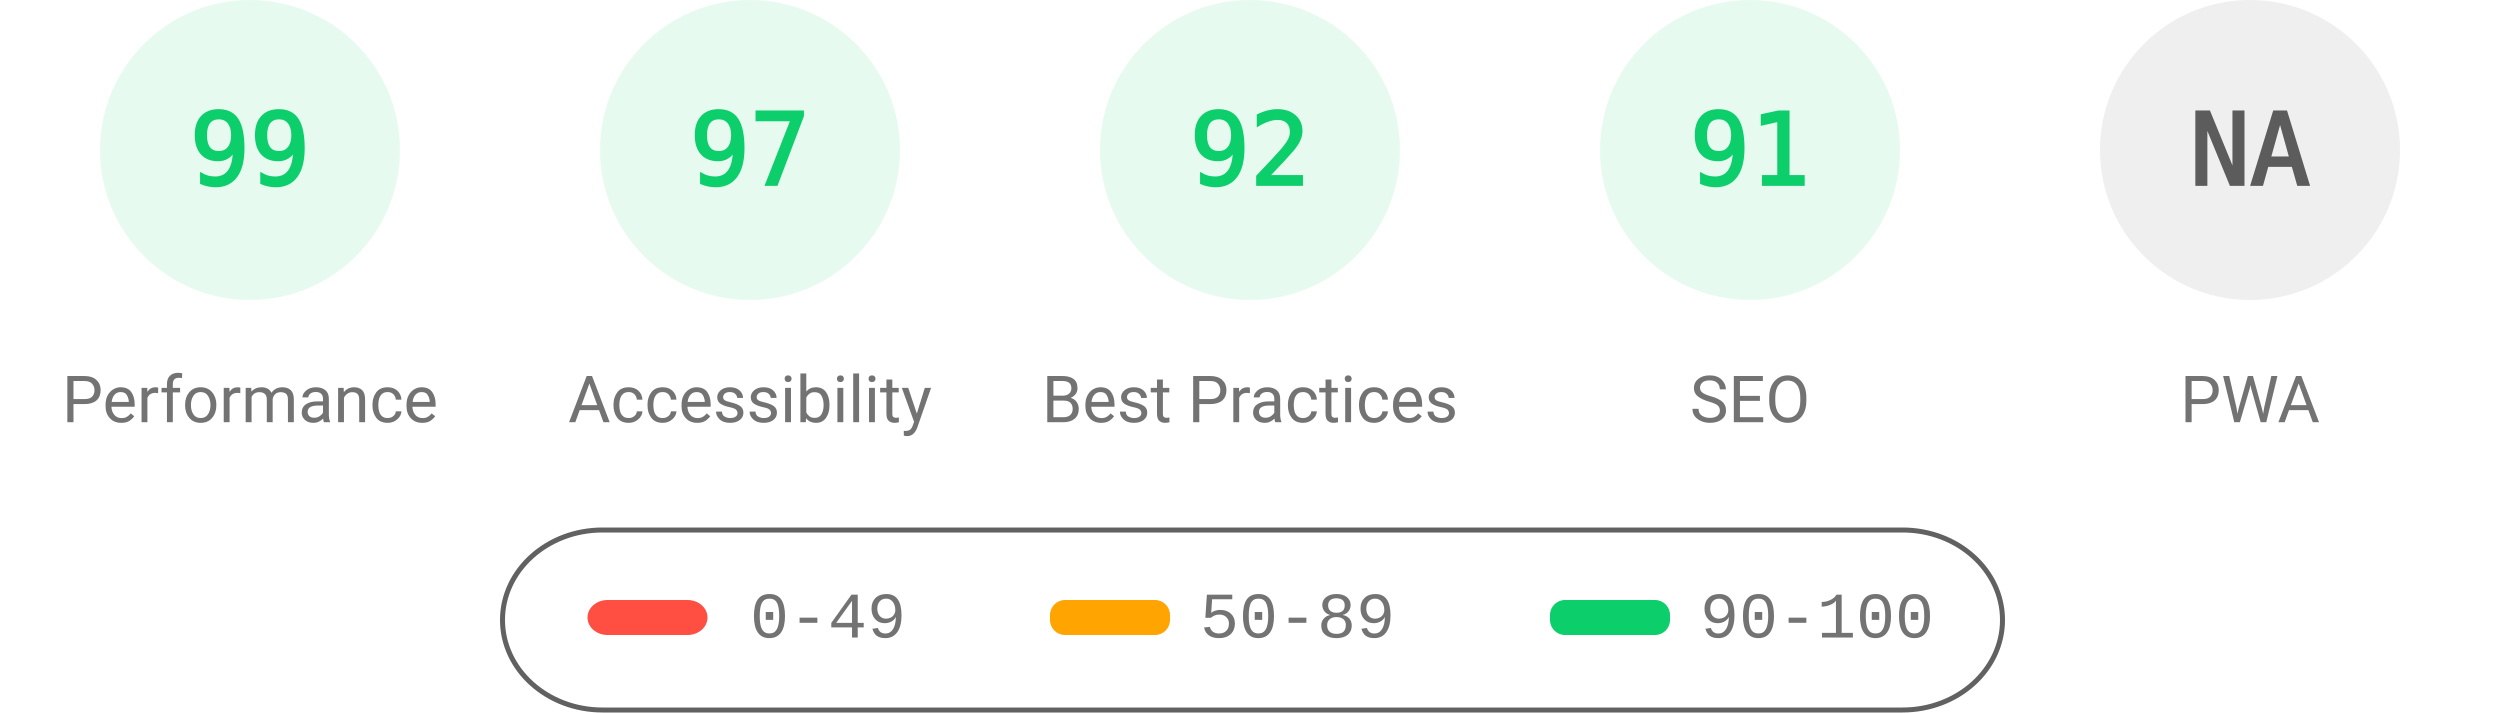
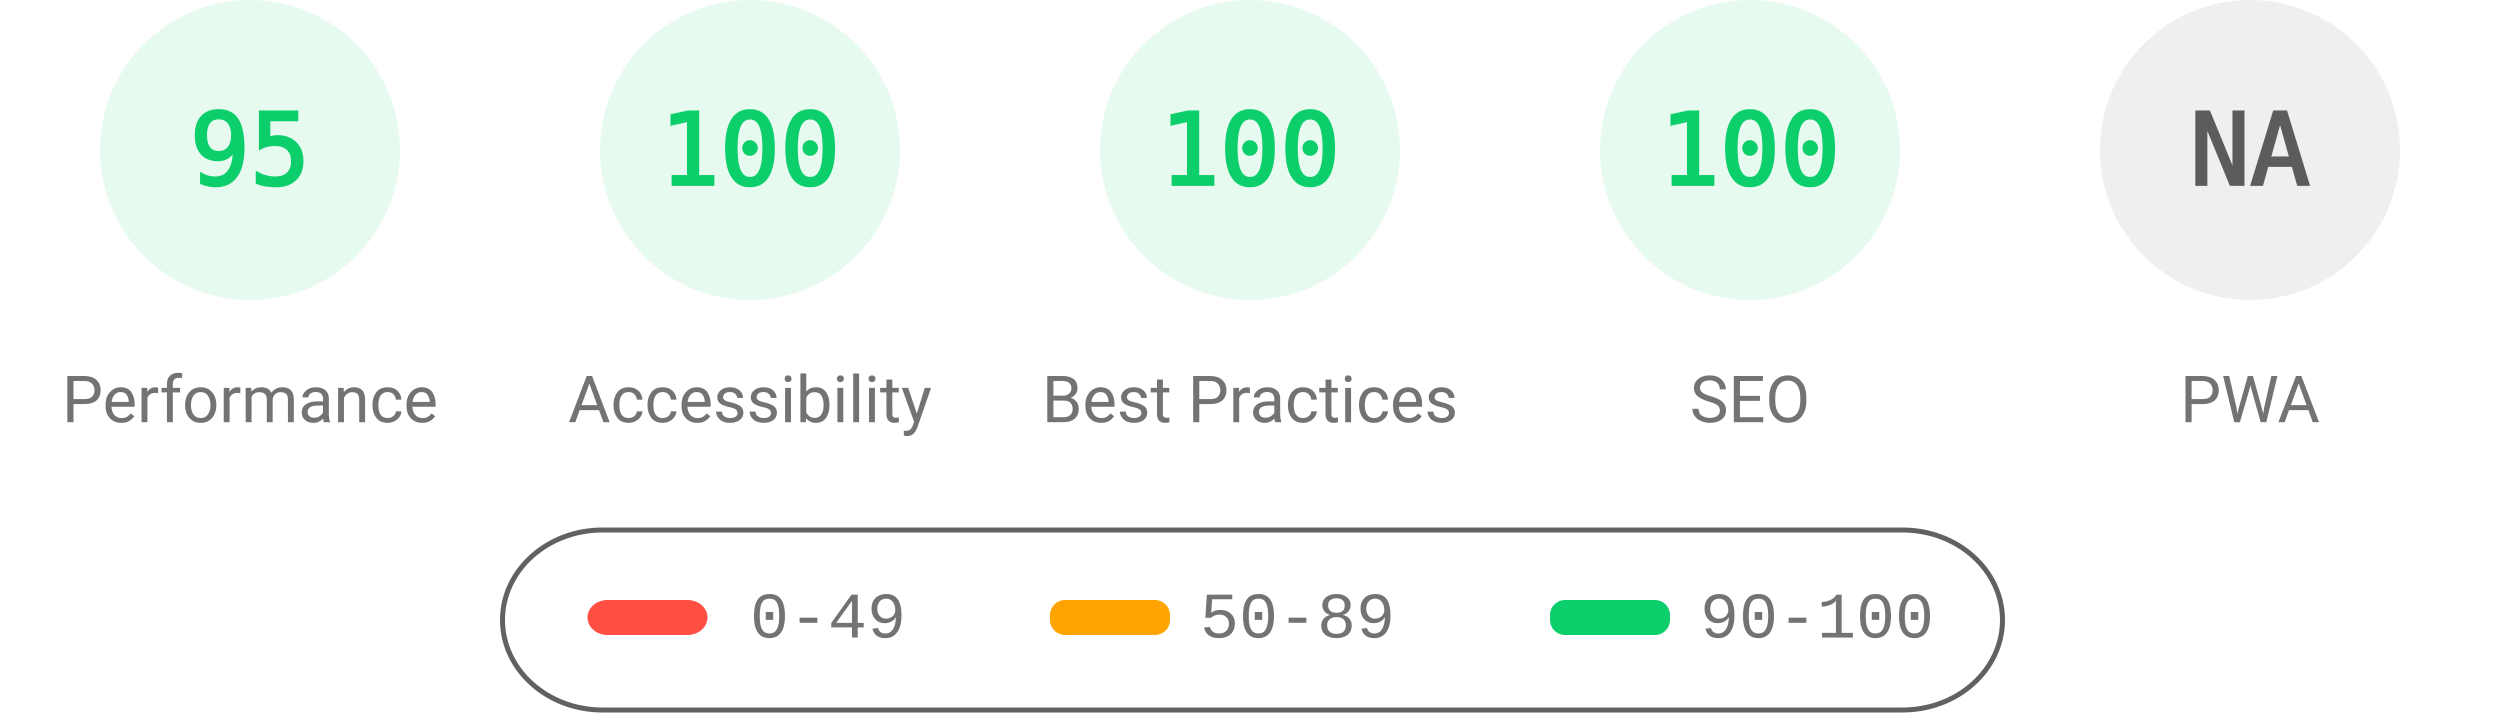
<svg xmlns="http://www.w3.org/2000/svg" fill="none" width="1000" height="285">
  <style>.gauge-base{opacity:.1}.gauge-arc{fill:none;animation-delay:250ms;stroke-linecap:round;transform:rotate(-90deg);transform-origin:100px 60px;animation:load-gauge 1s ease forwards}.guage-text{font-size:40px;font-family:monospace;text-align:center}.guage-red{color:#ff4e42;fill:#ff4e42;stroke:#ff4e42}.guage-orange{color:#ffa400;fill:#ffa400;stroke:#ffa400}.guage-green{color:#0cce6b;fill:#0cce6b;stroke:#0cce6b}.guage-undefined{color:#5c5c5c;fill:#5c5c5c;stroke:#5c5c5c}.guage-title{color:#737373;fill:#737373;stroke:none;font-size:26px;line-height:26px;font-family:Roboto,Halvetica,Arial,sans-serif}@keyframes load-gauge{from{stroke-dasharray:0 352.858}}</style>
  <svg class="guage-div guage-perf guage-green" viewBox="0 0 200 200" width="200" height="200">
    <circle class="gauge-base" r="56" cx="100" cy="60" stroke-width="8" />
-     <circle class="gauge-arc guage-arc-1" r="56" cx="100" cy="60" stroke-width="8" style="stroke-dasharray:348.339,351.858" />
-     <text class="guage-text" x="100" y="60" alignment-baseline="central" dominant-baseline="central" text-anchor="middle">99</text>
+     <circle class="gauge-arc guage-arc-1" r="56" cx="100" cy="60" stroke-width="8" style="stroke-dasharray:334.265,351.858" />
+     <text class="guage-text" x="100" y="60" alignment-baseline="central" dominant-baseline="central" text-anchor="middle">95</text>
    <text class="guage-title" x="100" y="160" alignment-baseline="central" dominant-baseline="central" text-anchor="middle">Performance</text>
  </svg>
  <svg class="guage-div guage-acc guage-green" viewBox="0 0 200 200" width="200" height="200" x="200">
    <circle class="gauge-base" r="56" cx="100" cy="60" stroke-width="8" />
-     <circle class="gauge-arc guage-arc-2" r="56" cx="100" cy="60" stroke-width="8" style="stroke-dasharray:341.302,351.858" />
-     <text class="guage-text" x="100" y="60" alignment-baseline="central" dominant-baseline="central" text-anchor="middle">97</text>
+     <circle class="gauge-arc guage-arc-2" r="56" cx="100" cy="60" stroke-width="8" style="stroke-dasharray:351.858,351.858" />
+     <text class="guage-text" x="100" y="60" alignment-baseline="central" dominant-baseline="central" text-anchor="middle">100</text>
    <text class="guage-title" x="100" y="160" alignment-baseline="central" dominant-baseline="central" text-anchor="middle">Accessibility</text>
  </svg>
  <svg class="guage-div guage-best guage-green" viewBox="0 0 200 200" width="200" height="200" x="400">
    <circle class="gauge-base" r="56" cx="100" cy="60" stroke-width="8" />
-     <circle class="gauge-arc guage-arc-3" r="56" cx="100" cy="60" stroke-width="8" style="stroke-dasharray:323.709,351.858" />
-     <text class="guage-text" x="100" y="60" alignment-baseline="central" dominant-baseline="central" text-anchor="middle">92</text>
+     <circle class="gauge-arc guage-arc-3" r="56" cx="100" cy="60" stroke-width="8" style="stroke-dasharray:351.858,351.858" />
+     <text class="guage-text" x="100" y="60" alignment-baseline="central" dominant-baseline="central" text-anchor="middle">100</text>
    <text class="guage-title" x="100" y="160" alignment-baseline="central" dominant-baseline="central" text-anchor="middle">Best Practices</text>
  </svg>
  <svg class="guage-div guage-seo guage-green" viewBox="0 0 200 200" width="200" height="200" x="600">
    <circle class="gauge-base" r="56" cx="100" cy="60" stroke-width="8" />
-     <circle class="gauge-arc guage-arc-4" r="56" cx="100" cy="60" stroke-width="8" style="stroke-dasharray:320.191,351.858" />
-     <text class="guage-text" x="100" y="60" alignment-baseline="central" dominant-baseline="central" text-anchor="middle">91</text>
+     <circle class="gauge-arc guage-arc-4" r="56" cx="100" cy="60" stroke-width="8" style="stroke-dasharray:351.858,351.858" />
+     <text class="guage-text" x="100" y="60" alignment-baseline="central" dominant-baseline="central" text-anchor="middle">100</text>
    <text class="guage-title" x="100" y="160" alignment-baseline="central" dominant-baseline="central" text-anchor="middle">SEO</text>
  </svg>
  <svg class="guage-div guage-pwa guage-undefined" viewBox="0 0 200 200" width="200" height="200" x="800">
    <circle class="gauge-base" r="56" cx="100" cy="60" stroke-width="8" />
    <circle class="gauge-arc guage-arc-4" r="56" cx="100" cy="60" stroke-width="8" style="stroke-dasharray:351.858,351.858" />
    <text class="guage-text" x="100" y="60" alignment-baseline="central" dominant-baseline="central" text-anchor="middle">NA</text>
    <text class="guage-title" x="100" y="160" alignment-baseline="central" dominant-baseline="central" text-anchor="middle">PWA</text>
  </svg>
  <svg width="604" height="76" x="200" y="210">
    <path fill="none" id="canvas_background" d="M-1-1h604v80H-1z" />
    <rect fill-opacity="0" stroke="#616161" stroke-width="2" rx="40" id="svg_2" height="72" width="600" y="2" x="1" fill="#000" />
    <rect stroke="#000" rx="8" id="svg_3" height="14" width="48" y="30" x="35" stroke-opacity="null" stroke-width="0" fill="#ff4e42" />
    <rect stroke="#000" rx="6" id="svg_4" height="14" width="48" y="30" x="220" stroke-opacity="null" stroke-width="0" fill="#ffa400" />
    <rect stroke="#000" rx="6" id="svg_5" height="14" width="48" y="30" x="420" stroke-opacity="null" stroke-width="0" fill="#0cce6b" />
    <text xml:space="preserve" text-anchor="start" font-family="'Courier New', Courier, monospace" font-size="26" id="svg_6" y="45" x="100" stroke-opacity="null" stroke-width="0" stroke="#000" fill="#737373">0-49</text>
    <text xml:space="preserve" text-anchor="start" font-family="'Courier New', Courier, monospace" font-size="26" id="svg_7" y="45" x="280" stroke-opacity="null" stroke-width="0" stroke="#000" fill="#737373">50-89</text>
    <text xml:space="preserve" text-anchor="start" font-family="'Courier New', Courier, monospace" font-size="26" id="svg_8" y="45" x="480" stroke-opacity="null" stroke-width="0" stroke="#000" fill="#737373">90-100</text>
  </svg>
</svg>
